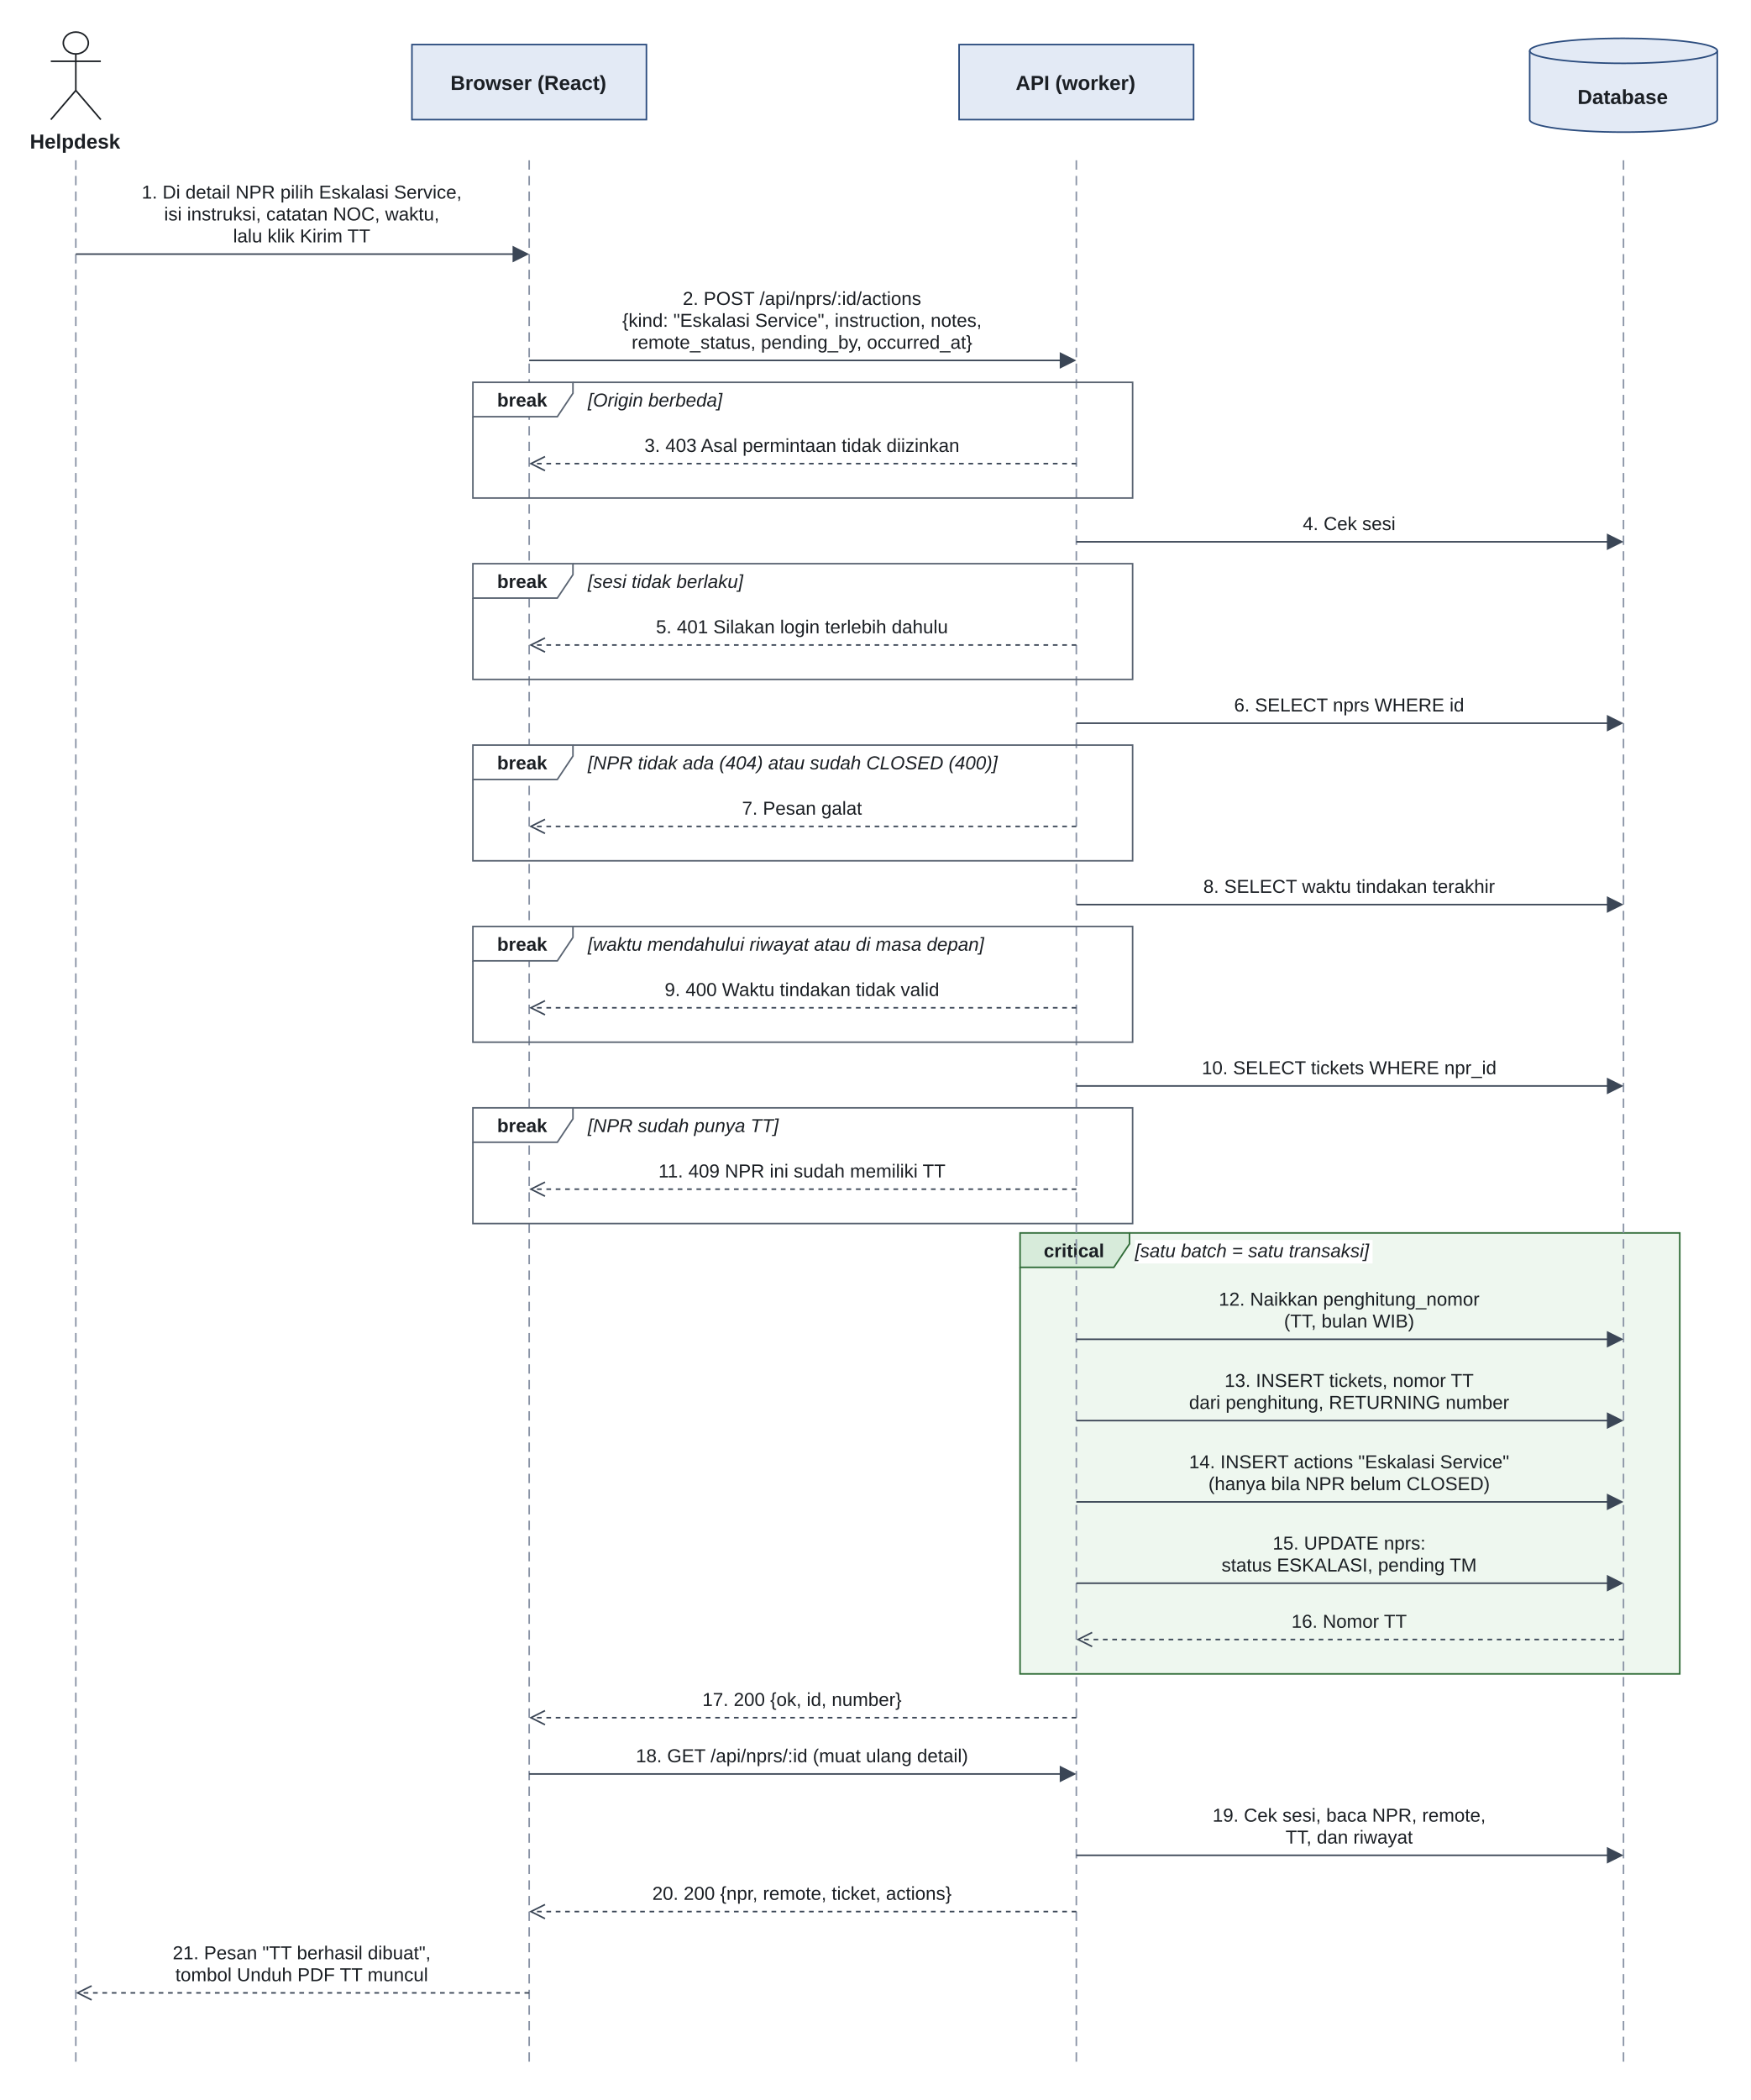
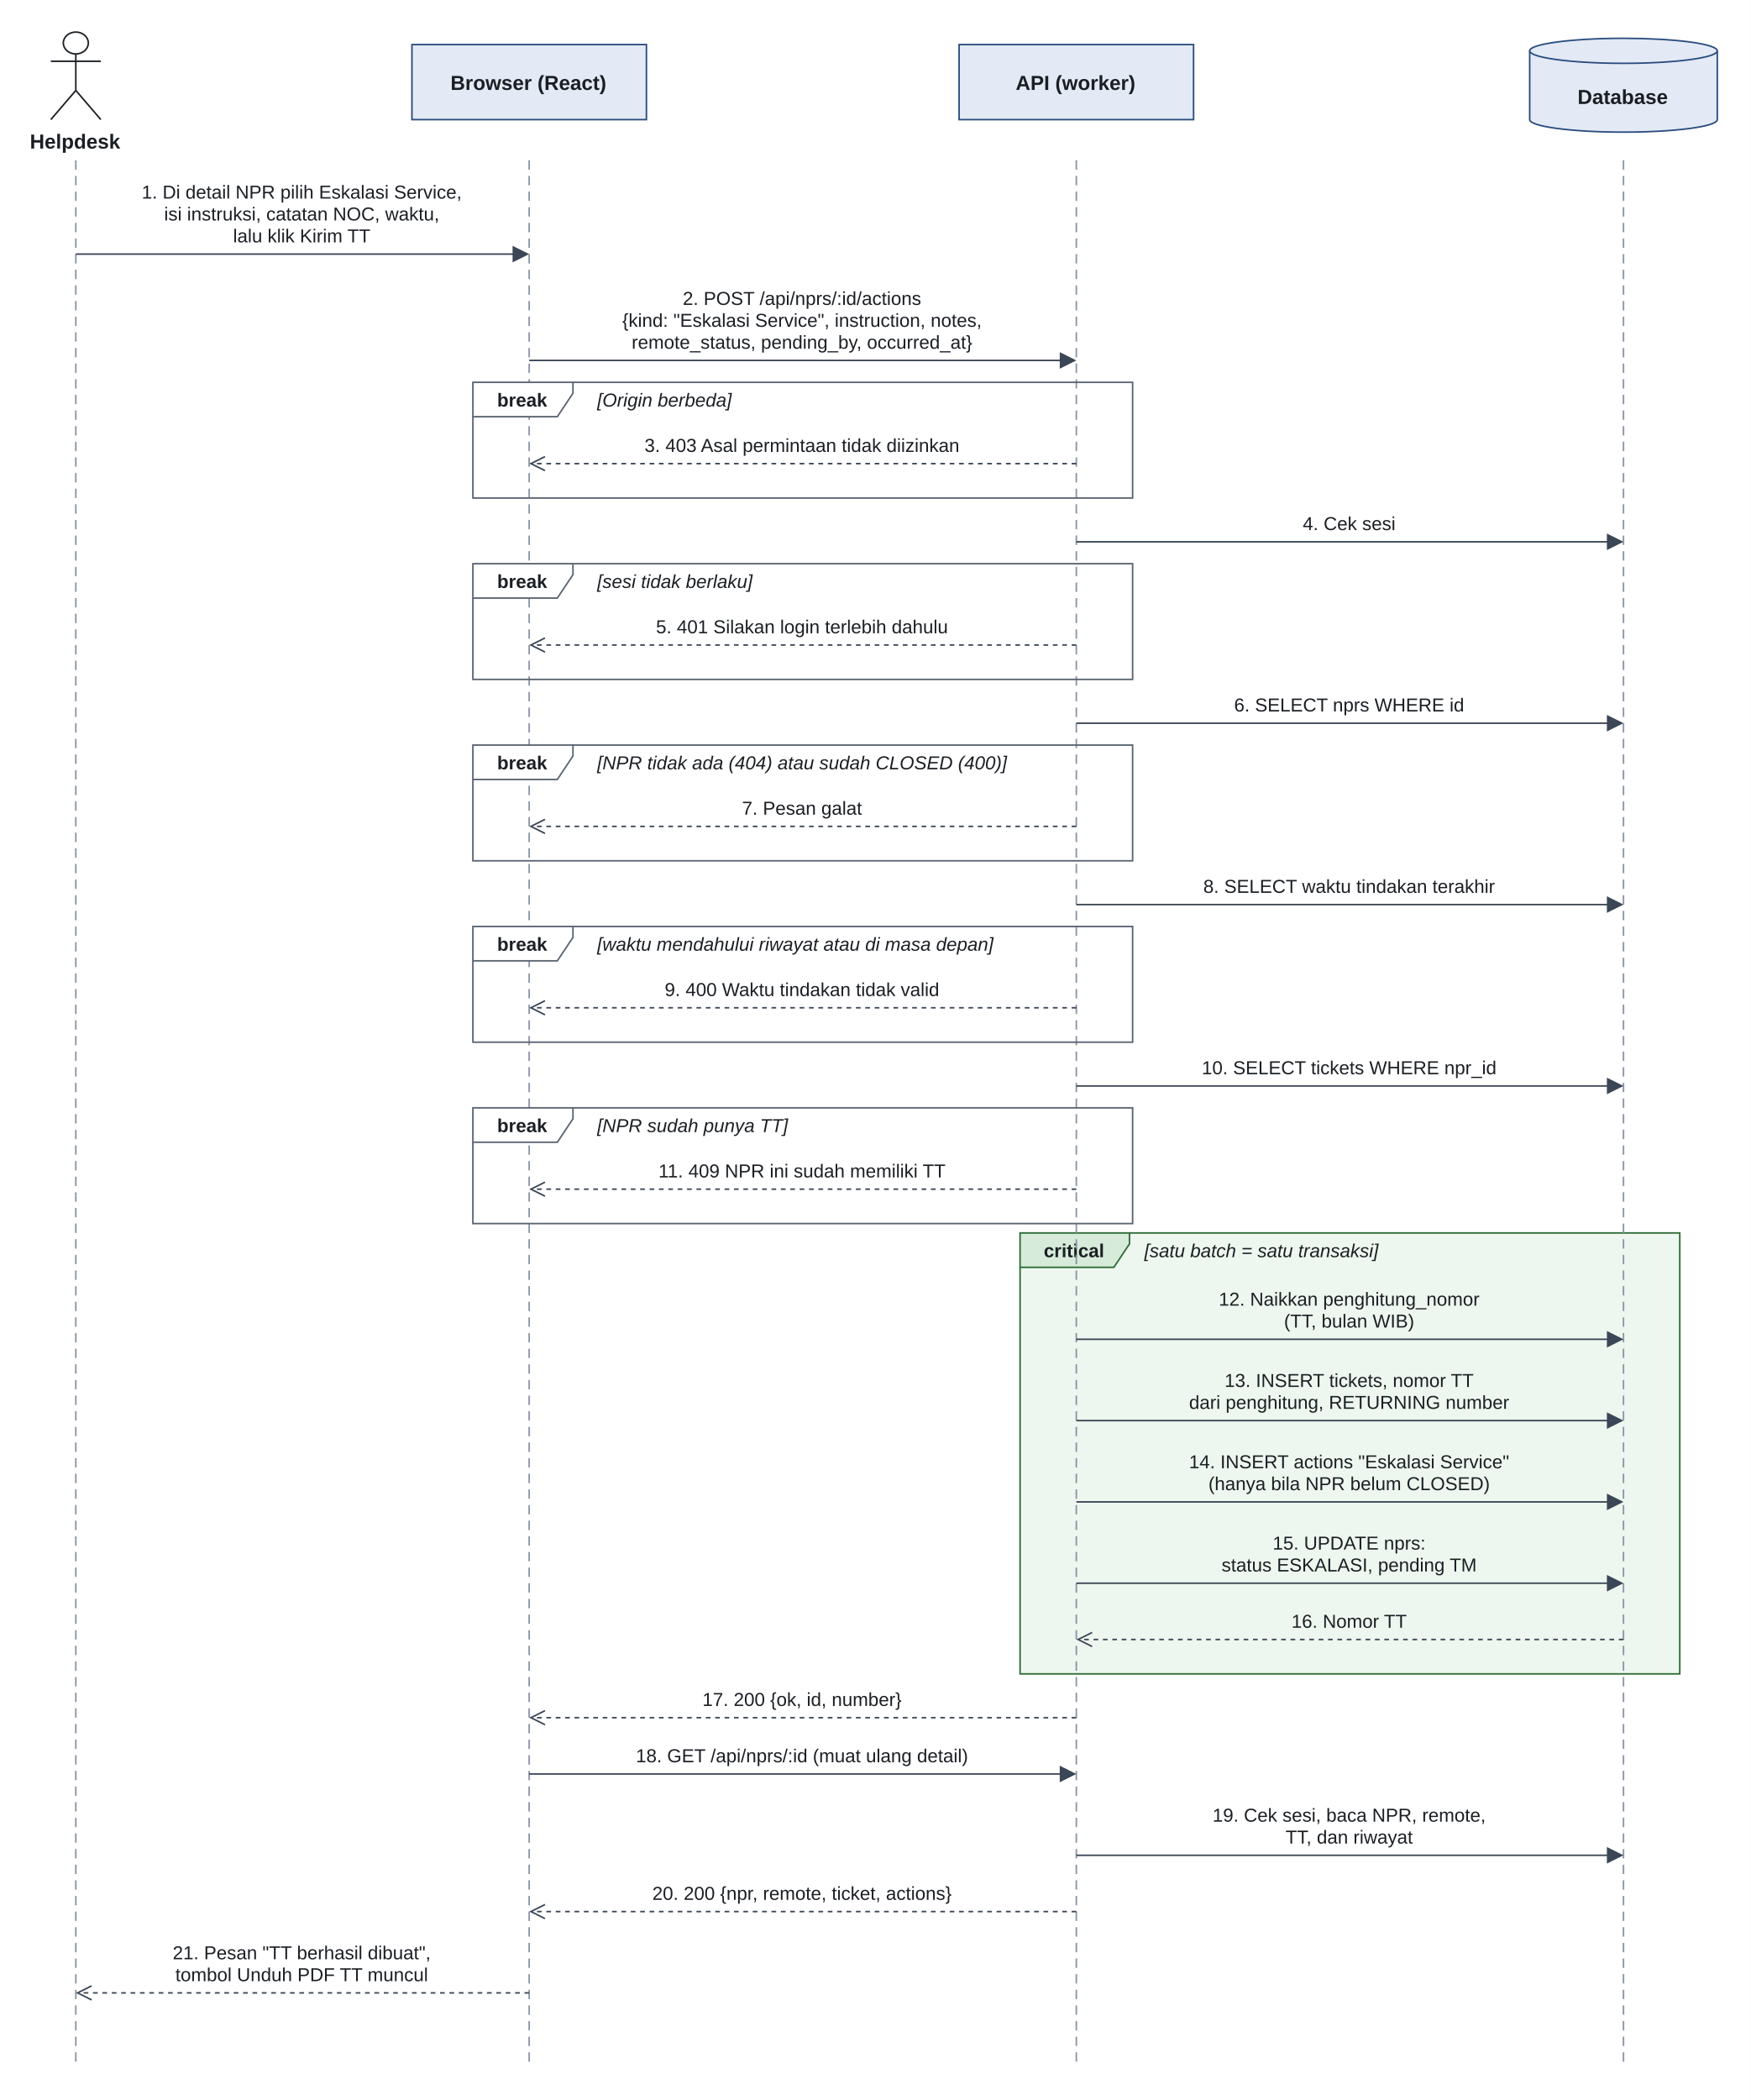
<svg xmlns="http://www.w3.org/2000/svg" style="background: #ffffff; background-color: #ffffff; color-scheme: light;" version="1.1" width="1120px" height="1343px" viewBox="0 0 1120 1343">
  <defs />
  <rect fill="#ffffff" width="100%" height="100%" x="0" y="0" style="fill: rgb(255, 255, 255);" />
  <g>
    <g data-cell-id="0">
      <g data-cell-id="1">
        <g data-cell-id="f798">
          <g transform="translate(0.5,0.5)">
            <rect x="652" y="788" width="422" height="282" fill="#eef7ef" stroke="none" pointer-events="all" style="fill: rgb(238, 247, 239);" />
            <path d="M 652 788 L 722 788 L 722 795 L 712 810 L 652 810 Z" fill="#d7ebda" stroke="#2e6b36" stroke-miterlimit="10" pointer-events="all" style="fill: rgb(215, 235, 218); stroke: rgb(46, 107, 54);" />
            <path d="M 722 788 L 1074 788 L 1074 1070 L 652 1070 L 652 810" fill="none" stroke="#2e6b36" stroke-miterlimit="10" pointer-events="all" style="stroke: rgb(46, 107, 54);" />
          </g>
          <g>
            <g fill="#1B1F24" font-family="Arial" font-weight="bold" text-anchor="middle" font-size="12px" style="fill: rgb(27, 31, 36);">
              <text x="687" y="804">critical</text>
            </g>
          </g>
        </g>
        <g data-cell-id="hidup_H">
          <g transform="translate(0.5,0.5)">
            <path d="M 48 102 L 48 1320" fill="none" stroke="#8a94a6" stroke-miterlimit="10" stroke-dasharray="6 4" pointer-events="stroke" style="stroke: rgb(138, 148, 166);" />
          </g>
        </g>
        <g data-cell-id="hidup_B">
          <g transform="translate(0.5,0.5)">
            <path d="M 338 102 L 338 1320" fill="none" stroke="#8a94a6" stroke-miterlimit="10" stroke-dasharray="6 4" pointer-events="stroke" style="stroke: rgb(138, 148, 166);" />
          </g>
        </g>
        <g data-cell-id="hidup_A">
          <g transform="translate(0.5,0.5)">
            <path d="M 688 102 L 688 1320" fill="none" stroke="#8a94a6" stroke-miterlimit="10" stroke-dasharray="6 4" pointer-events="stroke" style="stroke: rgb(138, 148, 166);" />
          </g>
        </g>
        <g data-cell-id="hidup_D">
          <g transform="translate(0.5,0.5)">
            <path d="M 1038 102 L 1038 1320" fill="none" stroke="#8a94a6" stroke-miterlimit="10" stroke-dasharray="6 4" pointer-events="stroke" style="stroke: rgb(138, 148, 166);" />
          </g>
        </g>
        <g data-cell-id="f254">
          <g transform="translate(0.5,0.5)">
            <path d="M 302 244 L 366 244 L 366 251 L 356 266 L 302 266 Z" fill="#ffffff" stroke="#5a6472" stroke-miterlimit="10" pointer-events="all" style="fill: rgb(255, 255, 255); stroke: rgb(90, 100, 114);" />
            <path d="M 366 244 L 724 244 L 724 318 L 302 318 L 302 266" fill="none" stroke="#5a6472" stroke-miterlimit="10" pointer-events="none" style="stroke: rgb(90, 100, 114);" />
          </g>
          <g>
            <g fill="#1B1F24" font-family="Arial" font-weight="bold" text-anchor="middle" font-size="12px" style="fill: rgb(27, 31, 36);">
              <text x="334" y="260">break</text>
            </g>
          </g>
        </g>
        <g data-cell-id="fs254">
          <g>
-             <rect x="374" y="245" width="342" height="20" fill="none" stroke="none" pointer-events="all" />
-           </g>
-           <g>
-             <g fill="#1B1F24" font-family="Arial" font-style="italic" text-anchor="start" font-size="12px" style="fill: rgb(27, 31, 36);">
-               <rect fill="#FFFFFF" stroke="none" x="376" y="249" width="88" height="15" stroke-width="0" style="fill: rgb(255, 255, 255);" />
-               <text x="376" y="260">[Origin berbeda]</text>
+             <rect x="380" y="245" width="336" height="20" fill="none" stroke="none" pointer-events="all" />
+           </g>
+           <g>
+             <g fill="#1B1F24" font-family="Arial" font-style="italic" text-anchor="start" font-size="12px" style="fill: rgb(27, 31, 36);">
+               <rect fill="#FFFFFF" stroke="none" x="382" y="249" width="88" height="15" stroke-width="0" style="fill: rgb(255, 255, 255);" />
+               <text x="382" y="260">[Origin berbeda]</text>
            </g>
          </g>
        </g>
        <g data-cell-id="f370">
          <g transform="translate(0.5,0.5)">
            <path d="M 302 360 L 366 360 L 366 367 L 356 382 L 302 382 Z" fill="#ffffff" stroke="#5a6472" stroke-miterlimit="10" pointer-events="all" style="fill: rgb(255, 255, 255); stroke: rgb(90, 100, 114);" />
            <path d="M 366 360 L 724 360 L 724 434 L 302 434 L 302 382" fill="none" stroke="#5a6472" stroke-miterlimit="10" pointer-events="none" style="stroke: rgb(90, 100, 114);" />
          </g>
          <g>
            <g fill="#1B1F24" font-family="Arial" font-weight="bold" text-anchor="middle" font-size="12px" style="fill: rgb(27, 31, 36);">
              <text x="334" y="376">break</text>
            </g>
          </g>
        </g>
        <g data-cell-id="fs370">
          <g>
-             <rect x="374" y="361" width="342" height="20" fill="none" stroke="none" pointer-events="all" />
-           </g>
-           <g>
-             <g fill="#1B1F24" font-family="Arial" font-style="italic" text-anchor="start" font-size="12px" style="fill: rgb(27, 31, 36);">
-               <rect fill="#FFFFFF" stroke="none" x="376" y="365" width="101" height="15" stroke-width="0" style="fill: rgb(255, 255, 255);" />
-               <text x="376" y="376">[sesi tidak berlaku]</text>
+             <rect x="380" y="361" width="336" height="20" fill="none" stroke="none" pointer-events="all" />
+           </g>
+           <g>
+             <g fill="#1B1F24" font-family="Arial" font-style="italic" text-anchor="start" font-size="12px" style="fill: rgb(27, 31, 36);">
+               <rect fill="#FFFFFF" stroke="none" x="382" y="365" width="101" height="15" stroke-width="0" style="fill: rgb(255, 255, 255);" />
+               <text x="382" y="376">[sesi tidak berlaku]</text>
            </g>
          </g>
        </g>
        <g data-cell-id="f486">
          <g transform="translate(0.5,0.5)">
            <path d="M 302 476 L 366 476 L 366 483 L 356 498 L 302 498 Z" fill="#ffffff" stroke="#5a6472" stroke-miterlimit="10" pointer-events="all" style="fill: rgb(255, 255, 255); stroke: rgb(90, 100, 114);" />
            <path d="M 366 476 L 724 476 L 724 550 L 302 550 L 302 498" fill="none" stroke="#5a6472" stroke-miterlimit="10" pointer-events="none" style="stroke: rgb(90, 100, 114);" />
          </g>
          <g>
            <g fill="#1B1F24" font-family="Arial" font-weight="bold" text-anchor="middle" font-size="12px" style="fill: rgb(27, 31, 36);">
              <text x="334" y="492">break</text>
            </g>
          </g>
        </g>
        <g data-cell-id="fs486">
          <g>
-             <rect x="374" y="477" width="342" height="20" fill="none" stroke="none" pointer-events="all" />
-           </g>
-           <g>
-             <g fill="#1B1F24" font-family="Arial" font-style="italic" text-anchor="start" font-size="12px" style="fill: rgb(27, 31, 36);">
-               <rect fill="#FFFFFF" stroke="none" x="376" y="481" width="264" height="15" stroke-width="0" style="fill: rgb(255, 255, 255);" />
-               <text x="376" y="492">[NPR tidak ada (404) atau sudah CLOSED (400)]</text>
+             <rect x="380" y="477" width="336" height="20" fill="none" stroke="none" pointer-events="all" />
+           </g>
+           <g>
+             <g fill="#1B1F24" font-family="Arial" font-style="italic" text-anchor="start" font-size="12px" style="fill: rgb(27, 31, 36);">
+               <rect fill="#FFFFFF" stroke="none" x="382" y="481" width="264" height="15" stroke-width="0" style="fill: rgb(255, 255, 255);" />
+               <text x="382" y="492">[NPR tidak ada (404) atau sudah CLOSED (400)]</text>
            </g>
          </g>
        </g>
        <g data-cell-id="f602">
          <g transform="translate(0.5,0.5)">
            <path d="M 302 592 L 366 592 L 366 599 L 356 614 L 302 614 Z" fill="#ffffff" stroke="#5a6472" stroke-miterlimit="10" pointer-events="all" style="fill: rgb(255, 255, 255); stroke: rgb(90, 100, 114);" />
            <path d="M 366 592 L 724 592 L 724 666 L 302 666 L 302 614" fill="none" stroke="#5a6472" stroke-miterlimit="10" pointer-events="none" style="stroke: rgb(90, 100, 114);" />
          </g>
          <g>
            <g fill="#1B1F24" font-family="Arial" font-weight="bold" text-anchor="middle" font-size="12px" style="fill: rgb(27, 31, 36);">
              <text x="334" y="608">break</text>
            </g>
          </g>
        </g>
        <g data-cell-id="fs602">
          <g>
-             <rect x="374" y="593" width="342" height="20" fill="none" stroke="none" pointer-events="all" />
-           </g>
-           <g>
-             <g fill="#1B1F24" font-family="Arial" font-style="italic" text-anchor="start" font-size="12px" style="fill: rgb(27, 31, 36);">
-               <rect fill="#FFFFFF" stroke="none" x="376" y="597" width="255" height="15" stroke-width="0" style="fill: rgb(255, 255, 255);" />
-               <text x="376" y="608">[waktu mendahului riwayat atau di masa depan]</text>
+             <rect x="380" y="593" width="336" height="20" fill="none" stroke="none" pointer-events="all" />
+           </g>
+           <g>
+             <g fill="#1B1F24" font-family="Arial" font-style="italic" text-anchor="start" font-size="12px" style="fill: rgb(27, 31, 36);">
+               <rect fill="#FFFFFF" stroke="none" x="382" y="597" width="255" height="15" stroke-width="0" style="fill: rgb(255, 255, 255);" />
+               <text x="382" y="608">[waktu mendahului riwayat atau di masa depan]</text>
            </g>
          </g>
        </g>
        <g data-cell-id="f718">
          <g transform="translate(0.5,0.5)">
            <path d="M 302 708 L 366 708 L 366 715 L 356 730 L 302 730 Z" fill="#ffffff" stroke="#5a6472" stroke-miterlimit="10" pointer-events="all" style="fill: rgb(255, 255, 255); stroke: rgb(90, 100, 114);" />
            <path d="M 366 708 L 724 708 L 724 782 L 302 782 L 302 730" fill="none" stroke="#5a6472" stroke-miterlimit="10" pointer-events="none" style="stroke: rgb(90, 100, 114);" />
          </g>
          <g>
            <g fill="#1B1F24" font-family="Arial" font-weight="bold" text-anchor="middle" font-size="12px" style="fill: rgb(27, 31, 36);">
              <text x="334" y="724">break</text>
            </g>
          </g>
        </g>
        <g data-cell-id="fs718">
          <g>
-             <rect x="374" y="709" width="342" height="20" fill="none" stroke="none" pointer-events="all" />
-           </g>
-           <g>
-             <g fill="#1B1F24" font-family="Arial" font-style="italic" text-anchor="start" font-size="12px" style="fill: rgb(27, 31, 36);">
-               <rect fill="#FFFFFF" stroke="none" x="376" y="713" width="124" height="15" stroke-width="0" style="fill: rgb(255, 255, 255);" />
-               <text x="376" y="724">[NPR sudah punya TT]</text>
+             <rect x="380" y="709" width="336" height="20" fill="none" stroke="none" pointer-events="all" />
+           </g>
+           <g>
+             <g fill="#1B1F24" font-family="Arial" font-style="italic" text-anchor="start" font-size="12px" style="fill: rgb(27, 31, 36);">
+               <rect fill="#FFFFFF" stroke="none" x="382" y="713" width="124" height="15" stroke-width="0" style="fill: rgb(255, 255, 255);" />
+               <text x="382" y="724">[NPR sudah punya TT]</text>
            </g>
          </g>
        </g>
        <g data-cell-id="fs798">
          <g>
-             <rect x="724" y="789" width="342" height="20" fill="none" stroke="none" pointer-events="all" />
-           </g>
-           <g>
-             <g fill="#1B1F24" font-family="Arial" font-style="italic" text-anchor="start" font-size="12px" style="fill: rgb(27, 31, 36);">
-               <rect fill="#FFFFFF" stroke="none" x="726" y="793" width="152" height="15" stroke-width="0" style="fill: rgb(255, 255, 255);" />
-               <text x="726" y="804">[satu batch = satu transaksi]</text>
+             <rect x="730" y="789" width="336" height="20" fill="none" stroke="none" pointer-events="all" />
+           </g>
+           <g>
+             <g fill="#1B1F24" font-family="Arial" font-style="italic" text-anchor="start" font-size="12px" style="fill: rgb(27, 31, 36);">
+               <rect fill="#EEF7EF" stroke="none" x="732" y="793" width="152" height="15" stroke-width="0" style="fill: rgb(238, 247, 239);" />
+               <text x="732" y="804">[satu batch = satu transaksi]</text>
            </g>
          </g>
        </g>
        <g data-cell-id="H">
          <g transform="translate(0.5,0.5)">
            <ellipse cx="48" cy="27" rx="8" ry="7" fill="#ffffff" stroke="#1b1f24" pointer-events="all" style="fill: rgb(255, 255, 255); stroke: rgb(27, 31, 36);" />
            <path d="M 48 34 L 48 57.33 M 48 38.67 L 32 38.67 M 48 38.67 L 64 38.67 M 48 57.33 L 32 76 M 48 57.33 L 64 76" fill="none" stroke="#1b1f24" stroke-miterlimit="10" pointer-events="all" style="stroke: rgb(27, 31, 36);" />
          </g>
          <g>
            <g fill="#1B1F24" font-family="Arial" font-weight="bold" text-anchor="middle" font-size="13px" style="fill: rgb(27, 31, 36);">
              <text x="48" y="95">Helpdesk</text>
            </g>
          </g>
        </g>
        <g data-cell-id="B">
          <g transform="translate(0.5,0.5)">
            <rect x="263" y="28" width="150" height="48" fill="#e3eaf5" stroke="#2b4c7e" pointer-events="all" style="fill: rgb(227, 234, 245); stroke: rgb(43, 76, 126);" />
          </g>
          <g>
            <g fill="#1B1F24" font-family="Arial" font-weight="bold" text-anchor="middle" font-size="13px" style="fill: rgb(27, 31, 36);">
              <text x="338" y="57.5">Browser (React)</text>
            </g>
          </g>
        </g>
        <g data-cell-id="A">
          <g transform="translate(0.5,0.5)">
            <rect x="613" y="28" width="150" height="48" fill="#e3eaf5" stroke="#2b4c7e" pointer-events="all" style="fill: rgb(227, 234, 245); stroke: rgb(43, 76, 126);" />
          </g>
          <g>
            <g fill="#1B1F24" font-family="Arial" font-weight="bold" text-anchor="middle" font-size="13px" style="fill: rgb(27, 31, 36);">
              <text x="688" y="57.5">API (worker)</text>
            </g>
          </g>
        </g>
        <g data-cell-id="D">
          <g transform="translate(0.5,0.5)">
            <path d="M 978 32 C 978 27.58 1004.86 24 1038 24 C 1053.91 24 1069.17 24.84 1080.43 26.34 C 1091.68 27.84 1098 29.88 1098 32 L 1098 76 C 1098 80.42 1071.14 84 1038 84 C 1004.86 84 978 80.42 978 76 Z" fill="#e3eaf5" stroke="#2b4c7e" stroke-miterlimit="10" pointer-events="all" style="fill: rgb(227, 234, 245); stroke: rgb(43, 76, 126);" />
            <path d="M 1098 32 C 1098 36.42 1071.14 40 1038 40 C 1004.86 40 978 36.42 978 32" fill="none" stroke="#2b4c7e" stroke-miterlimit="10" pointer-events="all" style="stroke: rgb(43, 76, 126);" />
          </g>
          <g>
            <g fill="#1B1F24" font-family="Arial" font-weight="bold" text-anchor="middle" font-size="13px" style="fill: rgb(27, 31, 36);">
              <text x="1038" y="66.5">Database</text>
            </g>
          </g>
        </g>
        <g data-cell-id="m1_172">
          <g transform="translate(0.5,0.5)">
            <path d="M 48 162 L 327.88 162" fill="none" stroke="#3b4656" stroke-miterlimit="10" pointer-events="stroke" style="stroke: rgb(59, 70, 86);" />
            <path d="M 336.88 162 L 327.88 166.5 L 327.88 157.5 Z" fill="#3b4656" stroke="#3b4656" stroke-miterlimit="10" pointer-events="all" style="fill: rgb(59, 70, 86); stroke: rgb(59, 70, 86);" />
          </g>
          <g>
            <g fill="#1B1F24" font-family="Arial" text-anchor="middle" font-size="12px" style="fill: rgb(27, 31, 36);">
              <text x="193" y="127">1. Di detail NPR pilih Eskalasi Service,</text>
              <text x="193" y="141">isi instruksi, catatan NOC, waktu,</text>
              <text x="193" y="155">lalu klik Kirim TT</text>
            </g>
          </g>
        </g>
        <g data-cell-id="m2_240">
          <g transform="translate(0.5,0.5)">
            <path d="M 338 230 L 677.88 230" fill="none" stroke="#3b4656" stroke-miterlimit="10" pointer-events="stroke" style="stroke: rgb(59, 70, 86);" />
            <path d="M 686.88 230 L 677.88 234.5 L 677.88 225.5 Z" fill="#3b4656" stroke="#3b4656" stroke-miterlimit="10" pointer-events="all" style="fill: rgb(59, 70, 86); stroke: rgb(59, 70, 86);" />
          </g>
          <g>
            <g fill="#1B1F24" font-family="Arial" text-anchor="middle" font-size="12px" style="fill: rgb(27, 31, 36);">
              <text x="513" y="195">2. POST /api/nprs/:id/actions</text>
              <text x="513" y="209">{kind: "Eskalasi Service", instruction, notes,</text>
              <text x="513" y="223">remote_status, pending_by, occurred_at}</text>
            </g>
          </g>
        </g>
        <g data-cell-id="m3_306">
          <g transform="translate(0.5,0.5)">
            <path d="M 688 296 L 340.24 296" fill="none" stroke="#3b4656" stroke-miterlimit="10" stroke-dasharray="3 3" pointer-events="stroke" style="stroke: rgb(59, 70, 86);" />
            <path d="M 348.12 291.5 L 339.12 296 L 348.12 300.5" fill="none" stroke="#3b4656" stroke-miterlimit="10" pointer-events="all" style="stroke: rgb(59, 70, 86);" />
          </g>
          <g>
            <g fill="#1B1F24" font-family="Arial" text-anchor="middle" font-size="12px" style="fill: rgb(27, 31, 36);">
              <text x="513" y="289">3. 403 Asal permintaan tidak diizinkan</text>
            </g>
          </g>
        </g>
        <g data-cell-id="m4_356">
          <g transform="translate(0.5,0.5)">
            <path d="M 688 346 L 1027.88 346" fill="none" stroke="#3b4656" stroke-miterlimit="10" pointer-events="stroke" style="stroke: rgb(59, 70, 86);" />
            <path d="M 1036.88 346 L 1027.88 350.5 L 1027.88 341.5 Z" fill="#3b4656" stroke="#3b4656" stroke-miterlimit="10" pointer-events="all" style="fill: rgb(59, 70, 86); stroke: rgb(59, 70, 86);" />
          </g>
          <g>
            <g fill="#1B1F24" font-family="Arial" text-anchor="middle" font-size="12px" style="fill: rgb(27, 31, 36);">
              <text x="863" y="339">4. Cek sesi</text>
            </g>
          </g>
        </g>
        <g data-cell-id="m5_422">
          <g transform="translate(0.5,0.5)">
            <path d="M 688 412 L 340.24 412" fill="none" stroke="#3b4656" stroke-miterlimit="10" stroke-dasharray="3 3" pointer-events="stroke" style="stroke: rgb(59, 70, 86);" />
            <path d="M 348.12 407.5 L 339.12 412 L 348.12 416.5" fill="none" stroke="#3b4656" stroke-miterlimit="10" pointer-events="all" style="stroke: rgb(59, 70, 86);" />
          </g>
          <g>
            <g fill="#1B1F24" font-family="Arial" text-anchor="middle" font-size="12px" style="fill: rgb(27, 31, 36);">
              <text x="513" y="405">5. 401 Silakan login terlebih dahulu</text>
            </g>
          </g>
        </g>
        <g data-cell-id="m6_472">
          <g transform="translate(0.5,0.5)">
            <path d="M 688 462 L 1027.88 462" fill="none" stroke="#3b4656" stroke-miterlimit="10" pointer-events="stroke" style="stroke: rgb(59, 70, 86);" />
            <path d="M 1036.88 462 L 1027.88 466.5 L 1027.88 457.5 Z" fill="#3b4656" stroke="#3b4656" stroke-miterlimit="10" pointer-events="all" style="fill: rgb(59, 70, 86); stroke: rgb(59, 70, 86);" />
          </g>
          <g>
            <g fill="#1B1F24" font-family="Arial" text-anchor="middle" font-size="12px" style="fill: rgb(27, 31, 36);">
              <text x="863" y="455">6. SELECT nprs WHERE id</text>
            </g>
          </g>
        </g>
        <g data-cell-id="m7_538">
          <g transform="translate(0.5,0.5)">
            <path d="M 688 528 L 340.24 528" fill="none" stroke="#3b4656" stroke-miterlimit="10" stroke-dasharray="3 3" pointer-events="stroke" style="stroke: rgb(59, 70, 86);" />
            <path d="M 348.12 523.5 L 339.12 528 L 348.12 532.5" fill="none" stroke="#3b4656" stroke-miterlimit="10" pointer-events="all" style="stroke: rgb(59, 70, 86);" />
          </g>
          <g>
            <g fill="#1B1F24" font-family="Arial" text-anchor="middle" font-size="12px" style="fill: rgb(27, 31, 36);">
              <text x="513" y="521">7. Pesan galat</text>
            </g>
          </g>
        </g>
        <g data-cell-id="m8_588">
          <g transform="translate(0.5,0.5)">
            <path d="M 688 578 L 1027.88 578" fill="none" stroke="#3b4656" stroke-miterlimit="10" pointer-events="stroke" style="stroke: rgb(59, 70, 86);" />
            <path d="M 1036.88 578 L 1027.88 582.5 L 1027.88 573.5 Z" fill="#3b4656" stroke="#3b4656" stroke-miterlimit="10" pointer-events="all" style="fill: rgb(59, 70, 86); stroke: rgb(59, 70, 86);" />
          </g>
          <g>
            <g fill="#1B1F24" font-family="Arial" text-anchor="middle" font-size="12px" style="fill: rgb(27, 31, 36);">
              <text x="863" y="571">8. SELECT waktu tindakan terakhir</text>
            </g>
          </g>
        </g>
        <g data-cell-id="m9_654">
          <g transform="translate(0.5,0.5)">
            <path d="M 688 644 L 340.24 644" fill="none" stroke="#3b4656" stroke-miterlimit="10" stroke-dasharray="3 3" pointer-events="stroke" style="stroke: rgb(59, 70, 86);" />
            <path d="M 348.12 639.5 L 339.12 644 L 348.12 648.5" fill="none" stroke="#3b4656" stroke-miterlimit="10" pointer-events="all" style="stroke: rgb(59, 70, 86);" />
          </g>
          <g>
            <g fill="#1B1F24" font-family="Arial" text-anchor="middle" font-size="12px" style="fill: rgb(27, 31, 36);">
              <text x="513" y="637">9. 400 Waktu tindakan tidak valid</text>
            </g>
          </g>
        </g>
        <g data-cell-id="m10_704">
          <g transform="translate(0.5,0.5)">
            <path d="M 688 694 L 1027.88 694" fill="none" stroke="#3b4656" stroke-miterlimit="10" pointer-events="stroke" style="stroke: rgb(59, 70, 86);" />
            <path d="M 1036.88 694 L 1027.88 698.5 L 1027.88 689.5 Z" fill="#3b4656" stroke="#3b4656" stroke-miterlimit="10" pointer-events="all" style="fill: rgb(59, 70, 86); stroke: rgb(59, 70, 86);" />
          </g>
          <g>
            <g fill="#1B1F24" font-family="Arial" text-anchor="middle" font-size="12px" style="fill: rgb(27, 31, 36);">
              <text x="863" y="687">10. SELECT tickets WHERE npr_id</text>
            </g>
          </g>
        </g>
        <g data-cell-id="m11_770">
          <g transform="translate(0.5,0.5)">
            <path d="M 688 760 L 340.24 760" fill="none" stroke="#3b4656" stroke-miterlimit="10" stroke-dasharray="3 3" pointer-events="stroke" style="stroke: rgb(59, 70, 86);" />
            <path d="M 348.12 755.5 L 339.12 760 L 348.12 764.5" fill="none" stroke="#3b4656" stroke-miterlimit="10" pointer-events="all" style="stroke: rgb(59, 70, 86);" />
          </g>
          <g>
            <g fill="#1B1F24" font-family="Arial" text-anchor="middle" font-size="12px" style="fill: rgb(27, 31, 36);">
              <text x="513" y="753">11. 409 NPR ini sudah memiliki TT</text>
            </g>
          </g>
        </g>
        <g data-cell-id="m12_866">
          <g transform="translate(0.5,0.5)">
            <path d="M 688 856 L 1027.88 856" fill="none" stroke="#3b4656" stroke-miterlimit="10" pointer-events="stroke" style="stroke: rgb(59, 70, 86);" />
            <path d="M 1036.88 856 L 1027.88 860.5 L 1027.88 851.5 Z" fill="#3b4656" stroke="#3b4656" stroke-miterlimit="10" pointer-events="all" style="fill: rgb(59, 70, 86); stroke: rgb(59, 70, 86);" />
          </g>
          <g>
            <g fill="#1B1F24" font-family="Arial" text-anchor="middle" font-size="12px" style="fill: rgb(27, 31, 36);">
              <text x="863" y="835">12. Naikkan penghitung_nomor</text>
              <text x="863" y="849">(TT, bulan WIB)</text>
            </g>
          </g>
        </g>
        <g data-cell-id="m13_918">
          <g transform="translate(0.5,0.5)">
            <path d="M 688 908 L 1027.88 908" fill="none" stroke="#3b4656" stroke-miterlimit="10" pointer-events="stroke" style="stroke: rgb(59, 70, 86);" />
            <path d="M 1036.88 908 L 1027.88 912.5 L 1027.88 903.5 Z" fill="#3b4656" stroke="#3b4656" stroke-miterlimit="10" pointer-events="all" style="fill: rgb(59, 70, 86); stroke: rgb(59, 70, 86);" />
          </g>
          <g>
            <g fill="#1B1F24" font-family="Arial" text-anchor="middle" font-size="12px" style="fill: rgb(27, 31, 36);">
              <text x="863" y="887">13. INSERT tickets, nomor TT</text>
              <text x="863" y="901">dari penghitung, RETURNING number</text>
            </g>
          </g>
        </g>
        <g data-cell-id="m14_970">
          <g transform="translate(0.5,0.5)">
            <path d="M 688 960 L 1027.88 960" fill="none" stroke="#3b4656" stroke-miterlimit="10" pointer-events="stroke" style="stroke: rgb(59, 70, 86);" />
            <path d="M 1036.88 960 L 1027.88 964.5 L 1027.88 955.5 Z" fill="#3b4656" stroke="#3b4656" stroke-miterlimit="10" pointer-events="all" style="fill: rgb(59, 70, 86); stroke: rgb(59, 70, 86);" />
          </g>
          <g>
            <g fill="#1B1F24" font-family="Arial" text-anchor="middle" font-size="12px" style="fill: rgb(27, 31, 36);">
              <text x="863" y="939">14. INSERT actions "Eskalasi Service"</text>
              <text x="863" y="953">(hanya bila NPR belum CLOSED)</text>
            </g>
          </g>
        </g>
        <g data-cell-id="m15_1022">
          <g transform="translate(0.5,0.5)">
            <path d="M 688 1012 L 1027.88 1012" fill="none" stroke="#3b4656" stroke-miterlimit="10" pointer-events="stroke" style="stroke: rgb(59, 70, 86);" />
            <path d="M 1036.88 1012 L 1027.88 1016.5 L 1027.88 1007.5 Z" fill="#3b4656" stroke="#3b4656" stroke-miterlimit="10" pointer-events="all" style="fill: rgb(59, 70, 86); stroke: rgb(59, 70, 86);" />
          </g>
          <g>
            <g fill="#1B1F24" font-family="Arial" text-anchor="middle" font-size="12px" style="fill: rgb(27, 31, 36);">
              <text x="863" y="991">15. UPDATE nprs:</text>
              <text x="863" y="1005">status ESKALASI, pending TM</text>
            </g>
          </g>
        </g>
        <g data-cell-id="m16_1058">
          <g transform="translate(0.5,0.5)">
            <path d="M 1038 1048 L 690.24 1048" fill="none" stroke="#3b4656" stroke-miterlimit="10" stroke-dasharray="3 3" pointer-events="stroke" style="stroke: rgb(59, 70, 86);" />
            <path d="M 698.12 1043.5 L 689.12 1048 L 698.12 1052.5" fill="none" stroke="#3b4656" stroke-miterlimit="10" pointer-events="all" style="stroke: rgb(59, 70, 86);" />
          </g>
          <g>
            <g fill="#1B1F24" font-family="Arial" text-anchor="middle" font-size="12px" style="fill: rgb(27, 31, 36);">
              <text x="863" y="1041">16. Nomor TT</text>
            </g>
          </g>
        </g>
        <g data-cell-id="m17_1108">
          <g transform="translate(0.5,0.5)">
            <path d="M 688 1098 L 340.24 1098" fill="none" stroke="#3b4656" stroke-miterlimit="10" stroke-dasharray="3 3" pointer-events="stroke" style="stroke: rgb(59, 70, 86);" />
            <path d="M 348.12 1093.5 L 339.12 1098 L 348.12 1102.5" fill="none" stroke="#3b4656" stroke-miterlimit="10" pointer-events="all" style="stroke: rgb(59, 70, 86);" />
          </g>
          <g>
            <g fill="#1B1F24" font-family="Arial" text-anchor="middle" font-size="12px" style="fill: rgb(27, 31, 36);">
              <text x="513" y="1091">17. 200 {ok, id, number}</text>
            </g>
          </g>
        </g>
        <g data-cell-id="m18_1144">
          <g transform="translate(0.5,0.5)">
            <path d="M 338 1134 L 677.88 1134" fill="none" stroke="#3b4656" stroke-miterlimit="10" pointer-events="stroke" style="stroke: rgb(59, 70, 86);" />
            <path d="M 686.88 1134 L 677.88 1138.5 L 677.88 1129.5 Z" fill="#3b4656" stroke="#3b4656" stroke-miterlimit="10" pointer-events="all" style="fill: rgb(59, 70, 86); stroke: rgb(59, 70, 86);" />
          </g>
          <g>
            <g fill="#1B1F24" font-family="Arial" text-anchor="middle" font-size="12px" style="fill: rgb(27, 31, 36);">
              <text x="513" y="1127">18. GET /api/nprs/:id (muat ulang detail)</text>
            </g>
          </g>
        </g>
        <g data-cell-id="m19_1196">
          <g transform="translate(0.5,0.5)">
            <path d="M 688 1186 L 1027.88 1186" fill="none" stroke="#3b4656" stroke-miterlimit="10" pointer-events="stroke" style="stroke: rgb(59, 70, 86);" />
            <path d="M 1036.88 1186 L 1027.88 1190.5 L 1027.88 1181.5 Z" fill="#3b4656" stroke="#3b4656" stroke-miterlimit="10" pointer-events="all" style="fill: rgb(59, 70, 86); stroke: rgb(59, 70, 86);" />
          </g>
          <g>
            <g fill="#1B1F24" font-family="Arial" text-anchor="middle" font-size="12px" style="fill: rgb(27, 31, 36);">
              <text x="863" y="1165">19. Cek sesi, baca NPR, remote,</text>
              <text x="863" y="1179">TT, dan riwayat</text>
            </g>
          </g>
        </g>
        <g data-cell-id="m20_1232">
          <g transform="translate(0.5,0.5)">
            <path d="M 688 1222 L 340.24 1222" fill="none" stroke="#3b4656" stroke-miterlimit="10" stroke-dasharray="3 3" pointer-events="stroke" style="stroke: rgb(59, 70, 86);" />
            <path d="M 348.12 1217.5 L 339.12 1222 L 348.12 1226.5" fill="none" stroke="#3b4656" stroke-miterlimit="10" pointer-events="all" style="stroke: rgb(59, 70, 86);" />
          </g>
          <g>
            <g fill="#1B1F24" font-family="Arial" text-anchor="middle" font-size="12px" style="fill: rgb(27, 31, 36);">
              <text x="513" y="1215">20. 200 {npr, remote, ticket, actions}</text>
            </g>
          </g>
        </g>
        <g data-cell-id="m21_1284">
          <g transform="translate(0.5,0.5)">
            <path d="M 338 1274 L 50.24 1274" fill="none" stroke="#3b4656" stroke-miterlimit="10" stroke-dasharray="3 3" pointer-events="stroke" style="stroke: rgb(59, 70, 86);" />
            <path d="M 58.12 1269.5 L 49.12 1274 L 58.12 1278.5" fill="none" stroke="#3b4656" stroke-miterlimit="10" pointer-events="all" style="stroke: rgb(59, 70, 86);" />
          </g>
          <g>
            <g fill="#1B1F24" font-family="Arial" text-anchor="middle" font-size="12px" style="fill: rgb(27, 31, 36);">
              <text x="193" y="1253">21. Pesan "TT berhasil dibuat",</text>
              <text x="193" y="1267">tombol Unduh PDF TT muncul</text>
            </g>
          </g>
        </g>
      </g>
    </g>
  </g>
</svg>
